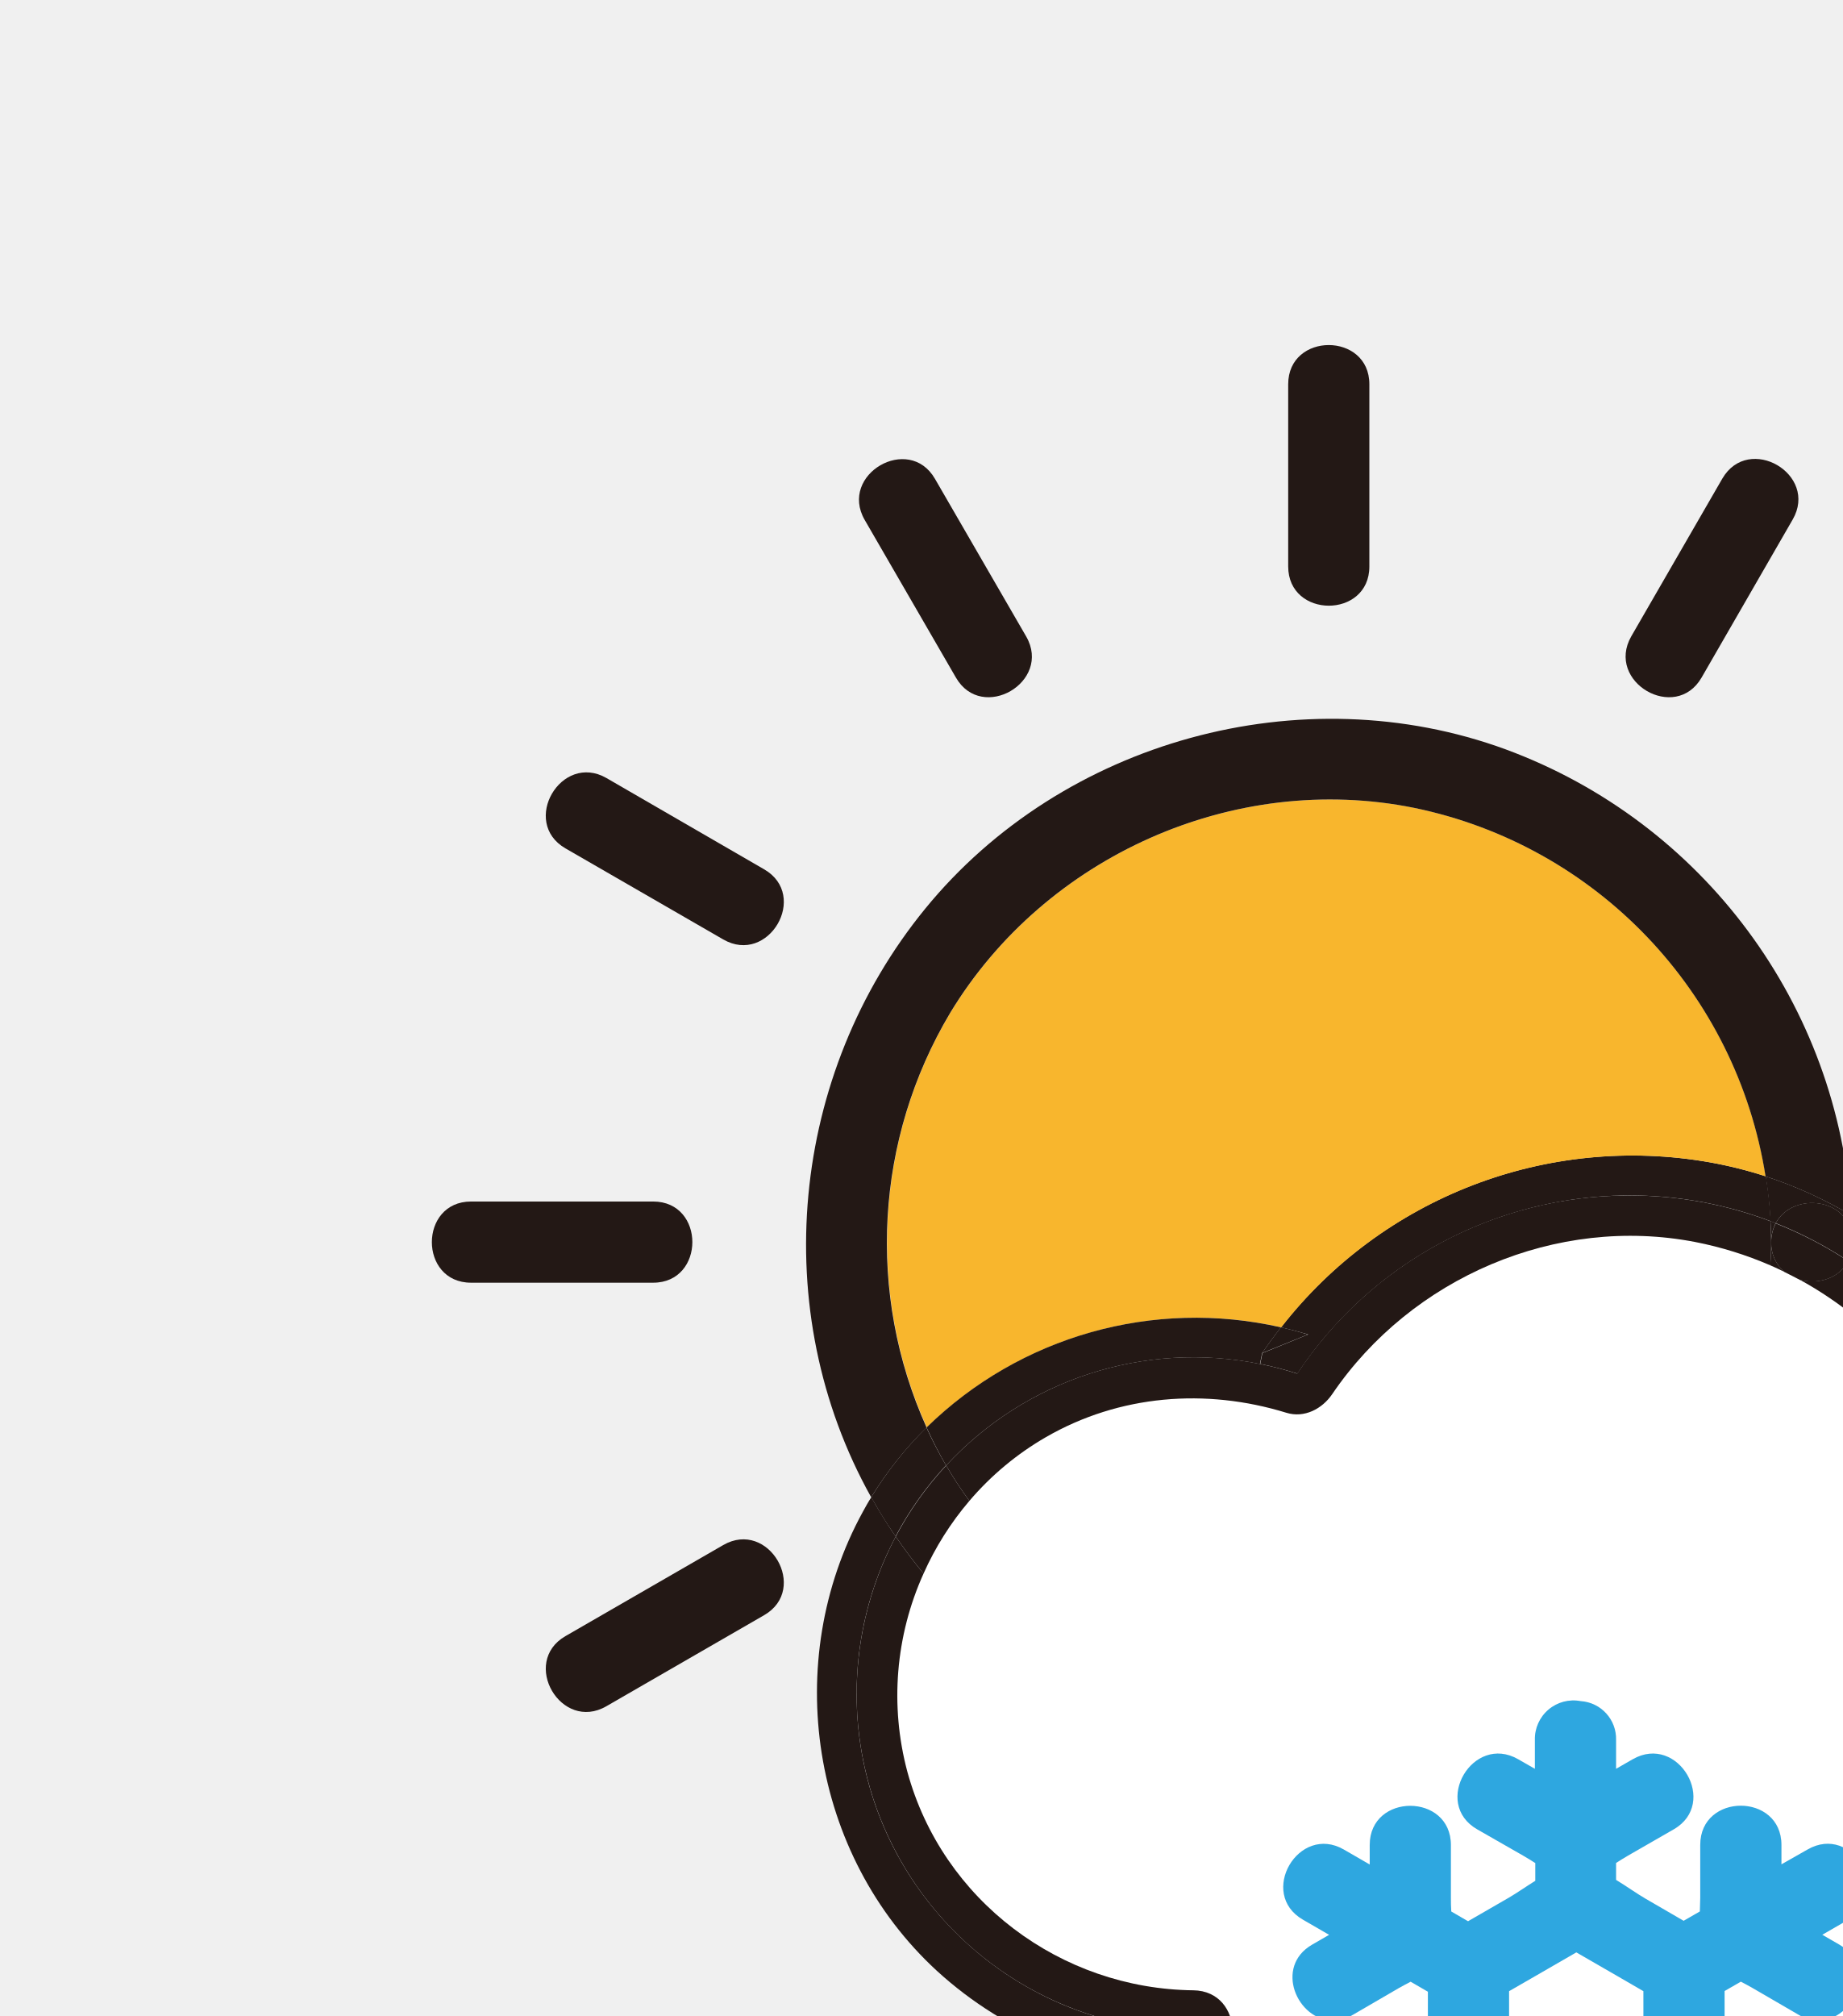
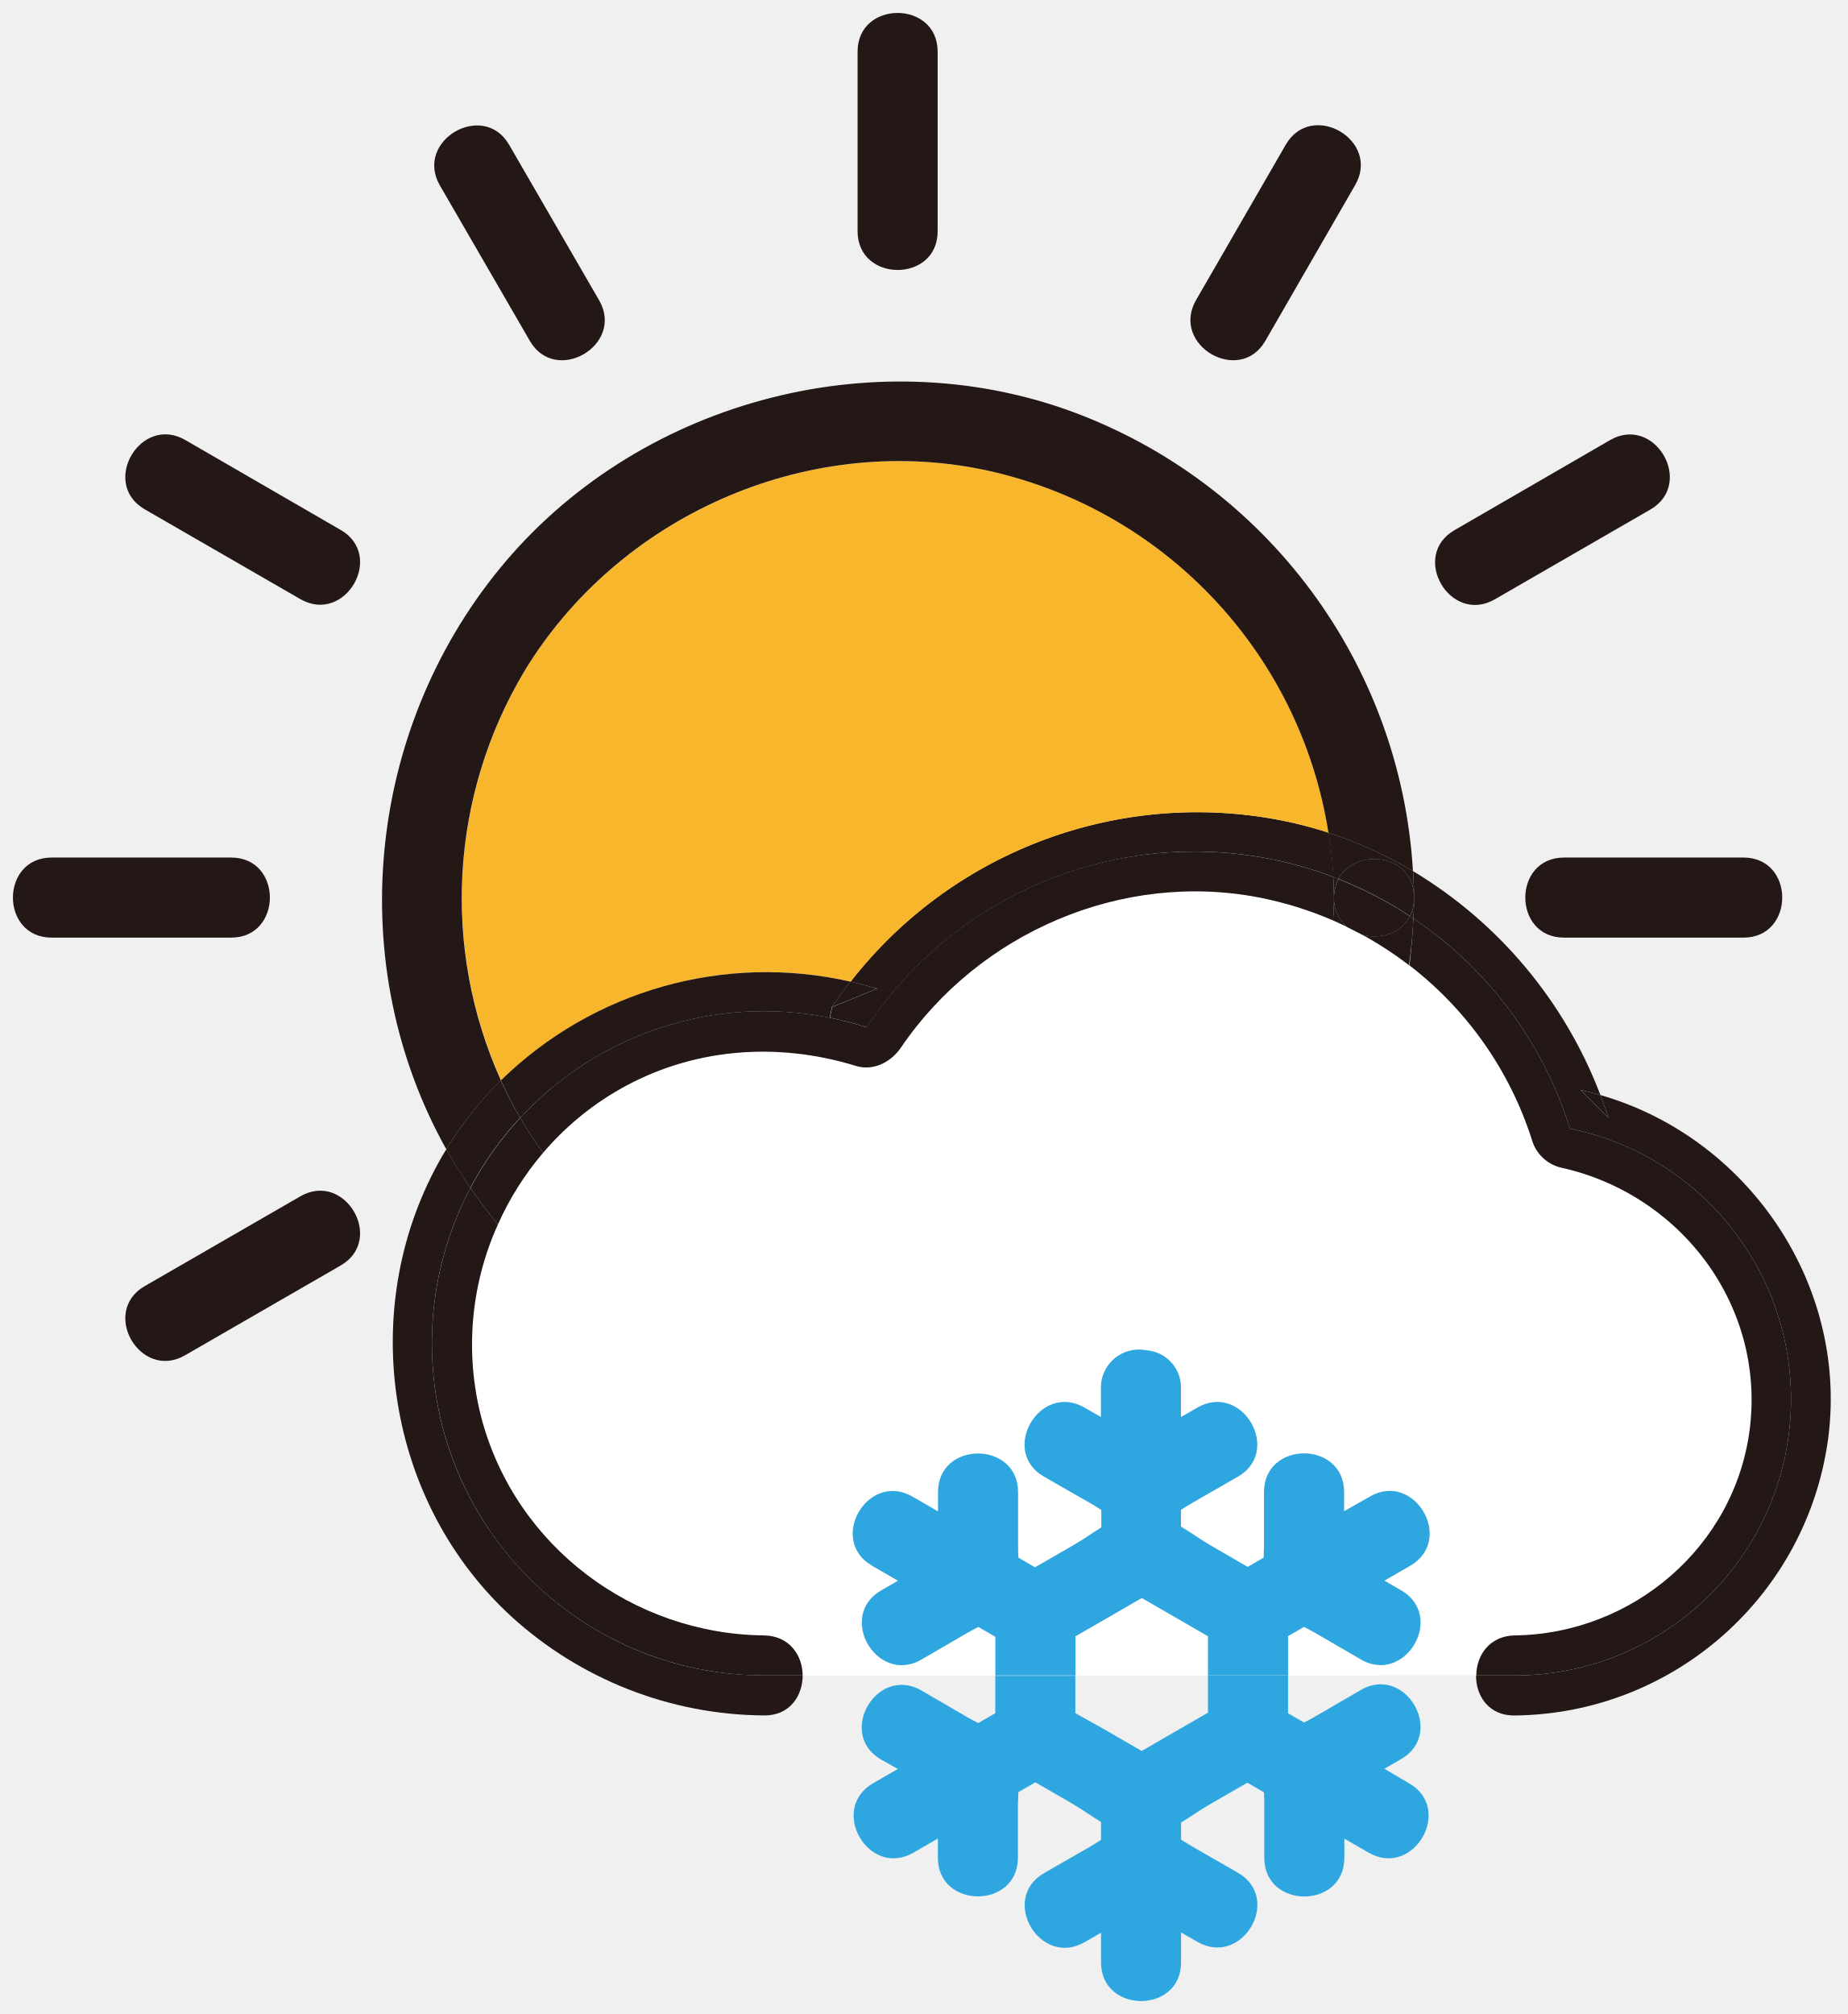
- <svg xmlns="http://www.w3.org/2000/svg">
+ <svg xmlns="http://www.w3.org/2000/svg" viewBox="77.39 61.33 346.13 377.34">
  <defs>
    <style>.cls-1{fill:#231815;}.cls-2{fill:#fff;}.cls-3{fill:#2ea7e0;}.cls-4{fill:#f8b62d;}</style>
  </defs>
  <g data-name="图层 1" id="图层_1">
    <path class="cls-1" d="M253.07,104.67V71c0-9.65-15-9.67-15,0v33.65C238.07,114.32,253.07,114.34,253.07,104.67ZM245.57,71v0Z" />
    <path class="cls-1" d="M176.66,125.19c4.83,8.36,17.79.81,13-7.57L172.79,88.47c-4.83-8.36-17.79-.81-13,7.57Zm6.48-3.79L166.31,92.25Z" />
    <path class="cls-1" d="M87.06,237h33.65c9.65,0,9.67-15,0-15H87.06C77.4,222,77.39,237,87.06,237Zm33.65-7.5h0Z" />
    <path class="cls-1" d="M314.47,125.19,331.3,96c4.84-8.37-8.12-15.94-13-7.57l-16.83,29.15C296.68,126,309.64,133.55,314.47,125.19Zm10.35-32.93L308,121.4Z" />
    <path class="cls-2" d="M336.08,375.24H318.72V367.9l3-1.73c.77.4,1.51.79,2.18,1.18l8.45,4.91a7.42,7.42,0,0,0,3.73,1.07Z" />
    <path class="cls-2" d="M250.05,372.26l8.44-4.91c.66-.38,1.41-.77,2.19-1.18l3.19,1.85v7.22H246.31v-1.91A7.38,7.38,0,0,0,250.05,372.26Z" />
    <path class="cls-2" d="M303.72,373.7v1.54H278.87V367.9l4.83-2.78,2.58-1.49,4.92-2.84.1-.06,4.92,2.84L298.7,365q2.5,1.45,5,2.9Z" />
    <path class="cls-2" d="M369.54,280c22.53,4.89,38.5,25.75,35.61,49-2.75,22.09-22,38.41-44,38.7-4.78.07-7.2,3.78-7.24,7.5H336.08v-1.91c6.57,0,10.91-9.92,3.84-14l-3.15-1.82,4.85-2.8c8.35-4.82.81-17.79-7.57-12.95l-4.78,2.75c0-1.19,0-2.39,0-3.59,0-9.65-15-9.67-15,0l0,9.77c0,.76,0,1.62-.07,2.52l-3,1.73-7-4.06c-1.58-.91-3.49-2.28-5.49-3.5v-3.13c.76-.48,1.49-.95,2.18-1.34l8.47-4.87c8.37-4.8.83-17.76-7.57-12.95l-3.08,1.77v-5.32a7,7,0,0,0-6.54-7.19,7.12,7.12,0,0,0-8.46,7.19v5.32l-3.09-1.77c-8.39-4.81-15.95,8.15-7.57,12.95l8.47,4.87c.69.39,1.42.86,2.19,1.34v3.28c-1.78,1.11-3.46,2.29-4.87,3.11L271.27,355l-3.1-1.8c0-.87-.07-1.73-.07-2.51l0-9.77c0-9.65-15-9.67-15,0,0,1.2,0,2.4,0,3.6l-4.77-2.76c-8.38-4.84-15.94,8.12-7.57,12.95l4.84,2.8-3.15,1.82c-7.06,4.11-2.74,14,3.84,14v1.91H227.78c0-3.72-2.44-7.44-7.24-7.5-24.5-.27-46.36-16.59-52.84-40.4a54.63,54.63,0,0,1,3-36.6,55.42,55.42,0,0,1,8.47-13.43,54.08,54.08,0,0,1,14.15-11.78c13.58-7.83,29.54-9.09,44.43-4.5,3.34,1,6.63-.73,8.47-3.44,14.64-21.54,41.42-33.14,67.15-28.1a67.43,67.43,0,0,1,13.82,4.3c.87.38,1.73.78,2.57,1.19s1.94,1,2.89,1.48a67.93,67.93,0,0,1,8.76,5.72,66.91,66.91,0,0,1,22.91,32.59A7.52,7.52,0,0,0,369.54,280Z" />
    <path class="cls-1" d="M404.07,222c9.67,0,9.65,15,0,15H370.42c-9.67,0-9.65-15,0-15Z" />
    <path class="cls-1" d="M342.21,233.41a73.85,73.85,0,0,1,29.32,39.37,51.75,51.75,0,0,1-10.34,102.46H354c0-3.72,2.46-7.43,7.24-7.5,22-.29,41.21-16.61,44-38.7,2.89-23.28-13.08-44.14-35.61-49a7.52,7.52,0,0,1-5.24-5.24,66.91,66.91,0,0,0-22.91-32.59C341.8,239.29,342.07,236.36,342.21,233.41Z" />
    <path class="cls-1" d="M379.05,143.79c8.38-4.84,15.93,8.13,7.57,13l-29.14,16.82c-8.39,4.84-15.93-8.12-7.57-12.95Z" />
    <path class="cls-1" d="M378.76,270.79l-5.24-5.24c1.27.27,2.5.6,3.73.95C377.79,267.92,378.3,269.34,378.76,270.79Z" />
    <path class="cls-1" d="M342.32,230.1c0-.19,0-.38,0-.58s0-.34,0-.51c0-1.49-.09-3-.17-4.46a83.66,83.66,0,0,1,35.1,41.95c-1.23-.35-2.46-.68-3.73-.95l5.24,5.24c-.46-1.45-1-2.87-1.51-4.29,27.43,7.88,46.27,35.15,42.73,63.9a59.89,59.89,0,0,1-58.79,52.34c-4.88.07-7.29-3.71-7.24-7.5h7.24a51.75,51.75,0,0,0,10.34-102.46,73.85,73.85,0,0,0-29.32-39.37C342.27,232.31,342.31,231.21,342.32,230.1Z" />
    <path class="cls-1" d="M341.56,233a7.32,7.32,0,0,0,.76-2.88c0,1.11-.05,2.21-.11,3.31Z" />
    <path class="cls-3" d="M334.05,341.73c8.38-4.84,15.92,8.13,7.57,12.95l-4.85,2.8,3.15,1.82c7.07,4.11,2.73,14-3.84,14a7.42,7.42,0,0,1-3.73-1.07l-8.45-4.91c-.67-.39-1.41-.78-2.18-1.18l-3,1.73v7.34h-15V367.9q-2.52-1.44-5-2.9l-2.48-1.43-4.92-2.84-.1.06-4.92,2.84-2.58,1.49-4.83,2.78v7.34h-15V368l-3.19-1.85c-.78.41-1.53.8-2.19,1.18l-8.44,4.91a7.38,7.38,0,0,1-3.74,1.07c-6.58,0-10.9-9.92-3.84-14l3.15-1.82-4.84-2.8c-8.37-4.83-.81-17.79,7.57-12.95l4.77,2.76c0-1.2,0-2.4,0-3.6,0-9.67,15-9.65,15,0l0,9.77c0,.78,0,1.64.07,2.51l3.1,1.8,7.56-4.36c1.41-.82,3.09-2,4.87-3.11v-3.28c-.77-.48-1.5-.95-2.19-1.34L273,338c-8.38-4.8-.82-17.76,7.57-12.95l3.09,1.77v-5.32a7.12,7.12,0,0,1,8.46-7.19,7,7,0,0,1,6.54,7.19v5.32l3.08-1.77c8.4-4.81,15.94,8.15,7.57,12.95l-8.47,4.87c-.69.39-1.42.86-2.18,1.34v3.13c2,1.22,3.91,2.59,5.49,3.5l7,4.06,3-1.73c0-.9.07-1.76.07-2.52l0-9.77c0-9.67,15-9.65,15,0,0,1.2,0,2.4,0,3.59Z" />
    <path class="cls-3" d="M341.42,395.46c8.37,4.83.8,17.79-7.57,13l-4.58-2.65c0,1.2,0,2.4,0,3.6,0,9.67-15,9.65-15,0l0-9.77c0-.78,0-1.64-.07-2.51l-3.1-1.8-7.36,4.25c-1.47.85-3.22,2.09-5.06,3.23V406c.76.48,1.5.95,2.18,1.34l8.47,4.87c8.38,4.8.82,17.76-7.57,12.95l-3.08-1.77V429c0,9.67-15,9.65-15,0v-5.55l-3.09,1.77c-8.39,4.81-15.94-8.15-7.57-12.95l8.47-4.87c.69-.39,1.42-.86,2.19-1.34v-3.36c-1.94-1.2-3.77-2.5-5.3-3.39l-7-4.05-3.19,1.84c0,.9-.08,1.75-.08,2.52l0,9.77c0,9.67-15,9.65-15,0,0-1.2,0-2.4,0-3.6l-4.57,2.65c-8.39,4.84-15.93-8.13-7.58-13l4.65-2.68L242.47,391c-7.07-4.11-2.73-14,3.84-14a7.45,7.45,0,0,1,3.74,1.07l8.44,4.91c.67.39,1.42.78,2.18,1.18l3.2-1.85v-7h15v7L283.7,385l2.68,1.54,4.82,2.79.1.06,4.82-2.79,2.58-1.49,4.92-2.84.1-.06v-7h15v7.12l3,1.73c.78-.41,1.53-.8,2.18-1.18l8.45-4.91a7.35,7.35,0,0,1,3.74-1.07c6.57,0,10.89,9.92,3.83,14l-3.15,1.82Z" />
    <path class="cls-1" d="M341.56,233c-1.63,3.23-5.6,4.39-8.93,3.48-1-.52-1.91-1-2.89-1.48a7,7,0,0,1-2.41-5.46,7.48,7.48,0,0,1,.84-3.5A73.57,73.57,0,0,1,341.56,233Z" />
    <path class="cls-1" d="M328.17,226c3.1-5.84,13.76-4.84,14.15,3,0,.17,0,.34,0,.51s0,.39,0,.58a7.32,7.32,0,0,1-.76,2.88A73.57,73.57,0,0,0,328.17,226Z" />
    <path class="cls-1" d="M332.63,236.46c3.33.91,7.3-.25,8.93-3.48l.65.43c-.14,2.95-.41,5.88-.82,8.77A67.93,67.93,0,0,0,332.63,236.46Z" />
    <path class="cls-1" d="M327.2,225.64a81.11,81.11,0,0,0-.89-8.29,78.41,78.41,0,0,1,15.84,7.2c.08,1.48.15,3,.17,4.46-.39-7.83-11.05-8.83-14.15-3Z" />
    <path class="cls-1" d="M328.17,226a7.48,7.48,0,0,0-.84,3.5c0-1.3-.06-2.59-.13-3.88Z" />
    <path class="cls-1" d="M327.33,229.52a7,7,0,0,0,2.41,5.46c-.84-.41-1.7-.81-2.57-1.19C327.26,232.38,327.32,231,327.33,229.52Z" />
    <path class="cls-1" d="M301.11,220.88a73.53,73.53,0,0,1,26.09,4.76c.07,1.29.12,2.58.13,3.88s-.07,2.86-.16,4.27a67.43,67.43,0,0,0-13.82-4.3c-25.73-5-52.51,6.56-67.15,28.1-1.84,2.71-5.13,4.47-8.47,3.44-14.89-4.59-30.85-3.33-44.43,4.5a54.08,54.08,0,0,0-14.15,11.78,74.24,74.24,0,0,1-4.29-6.54,62.19,62.19,0,0,1,58-18.76,62.94,62.94,0,0,1,6.87,1.79A73.63,73.63,0,0,1,301.11,220.88Z" />
    <path class="cls-1" d="M236.74,245.25A82.28,82.28,0,0,1,316,214.76a77.68,77.68,0,0,1,10.36,2.59,81.11,81.11,0,0,1,.89,8.29,73.75,73.75,0,0,0-87.48,28.16,62.94,62.94,0,0,0-6.87-1.79l.4-2,8.47-3.45C240.07,246.06,238.41,245.63,236.74,245.25Z" />
    <path class="cls-4" d="M175.63,187.13c17.54-28.95,52.48-44.6,85.76-37.86a82.65,82.65,0,0,1,64.92,68.08A77.68,77.68,0,0,0,316,214.76a82.28,82.28,0,0,0-79.21,30.49,71.07,71.07,0,0,0-65.5,18.5A83,83,0,0,1,175.63,187.13Z" />
    <path class="cls-1" d="M241.72,246.57,233.25,250c1.11-1.64,2.28-3.23,3.49-4.77C238.41,245.63,240.07,246.06,241.72,246.57Z" />
    <path class="cls-1" d="M171.24,263.75a71.07,71.07,0,0,1,65.5-18.5c-1.21,1.54-2.38,3.13-3.49,4.77l-.4,2a62.19,62.19,0,0,0-58,18.76A78.9,78.9,0,0,1,171.24,263.75Z" />
    <path class="cls-1" d="M158.31,313a62.23,62.23,0,0,0,62.23,62.23h7.24c0,3.78-2.38,7.56-7.24,7.5a70.88,70.88,0,0,1-47.42-18.61c-23.28-21.42-28.82-57.14-13.66-84.79.5-.92,1-1.82,1.57-2.7.53.95,1.08,1.91,1.65,2.85.91,1.51,1.87,3,2.86,4.41A61.89,61.89,0,0,0,158.31,313Z" />
    <path class="cls-1" d="M174.86,270.77a74.24,74.24,0,0,0,4.29,6.54,55.42,55.42,0,0,0-8.47,13.43c-1.81-2.19-3.52-4.48-5.14-6.84A61.51,61.51,0,0,1,174.86,270.77Z" />
    <path class="cls-1" d="M171.24,263.75A68.18,68.18,0,0,0,161,276.64c-19.27-34.5-15-78.17,10-108.76,25.37-31.05,69.58-43.24,107.27-29.42a97.94,97.94,0,0,1,63.86,86.09,78.41,78.41,0,0,0-15.84-7.2,82.65,82.65,0,0,0-64.92-68.08c-33.28-6.74-68.22,8.91-85.76,37.86A83,83,0,0,0,171.24,263.75Z" />
    <path class="cls-1" d="M161,276.64a68.18,68.18,0,0,1,10.21-12.89,78.9,78.9,0,0,0,3.62,7,61.51,61.51,0,0,0-9.32,13.13c-1-1.44-1.95-2.9-2.86-4.41C162.11,278.55,161.56,277.59,161,276.64Z" />
    <path class="cls-1" d="M227.78,375.24h-7.24a62.23,62.23,0,0,1-55-91.34c1.62,2.36,3.33,4.65,5.14,6.84a54.63,54.63,0,0,0-3,36.6c6.48,23.81,28.34,40.13,52.84,40.4C225.34,367.8,227.75,371.52,227.78,375.24Z" />
    <path class="cls-1" d="M141.22,160.62c8.37,4.83.8,17.79-7.57,12.95L104.5,156.75c-8.36-4.84-.8-17.79,7.57-13Z" />
    <path class="cls-1" d="M133.65,285.48c8.38-4.84,15.93,8.12,7.57,12.95l-29.15,16.82c-8.38,4.85-15.92-8.12-7.57-12.95Z" />
  </g>
</svg>
